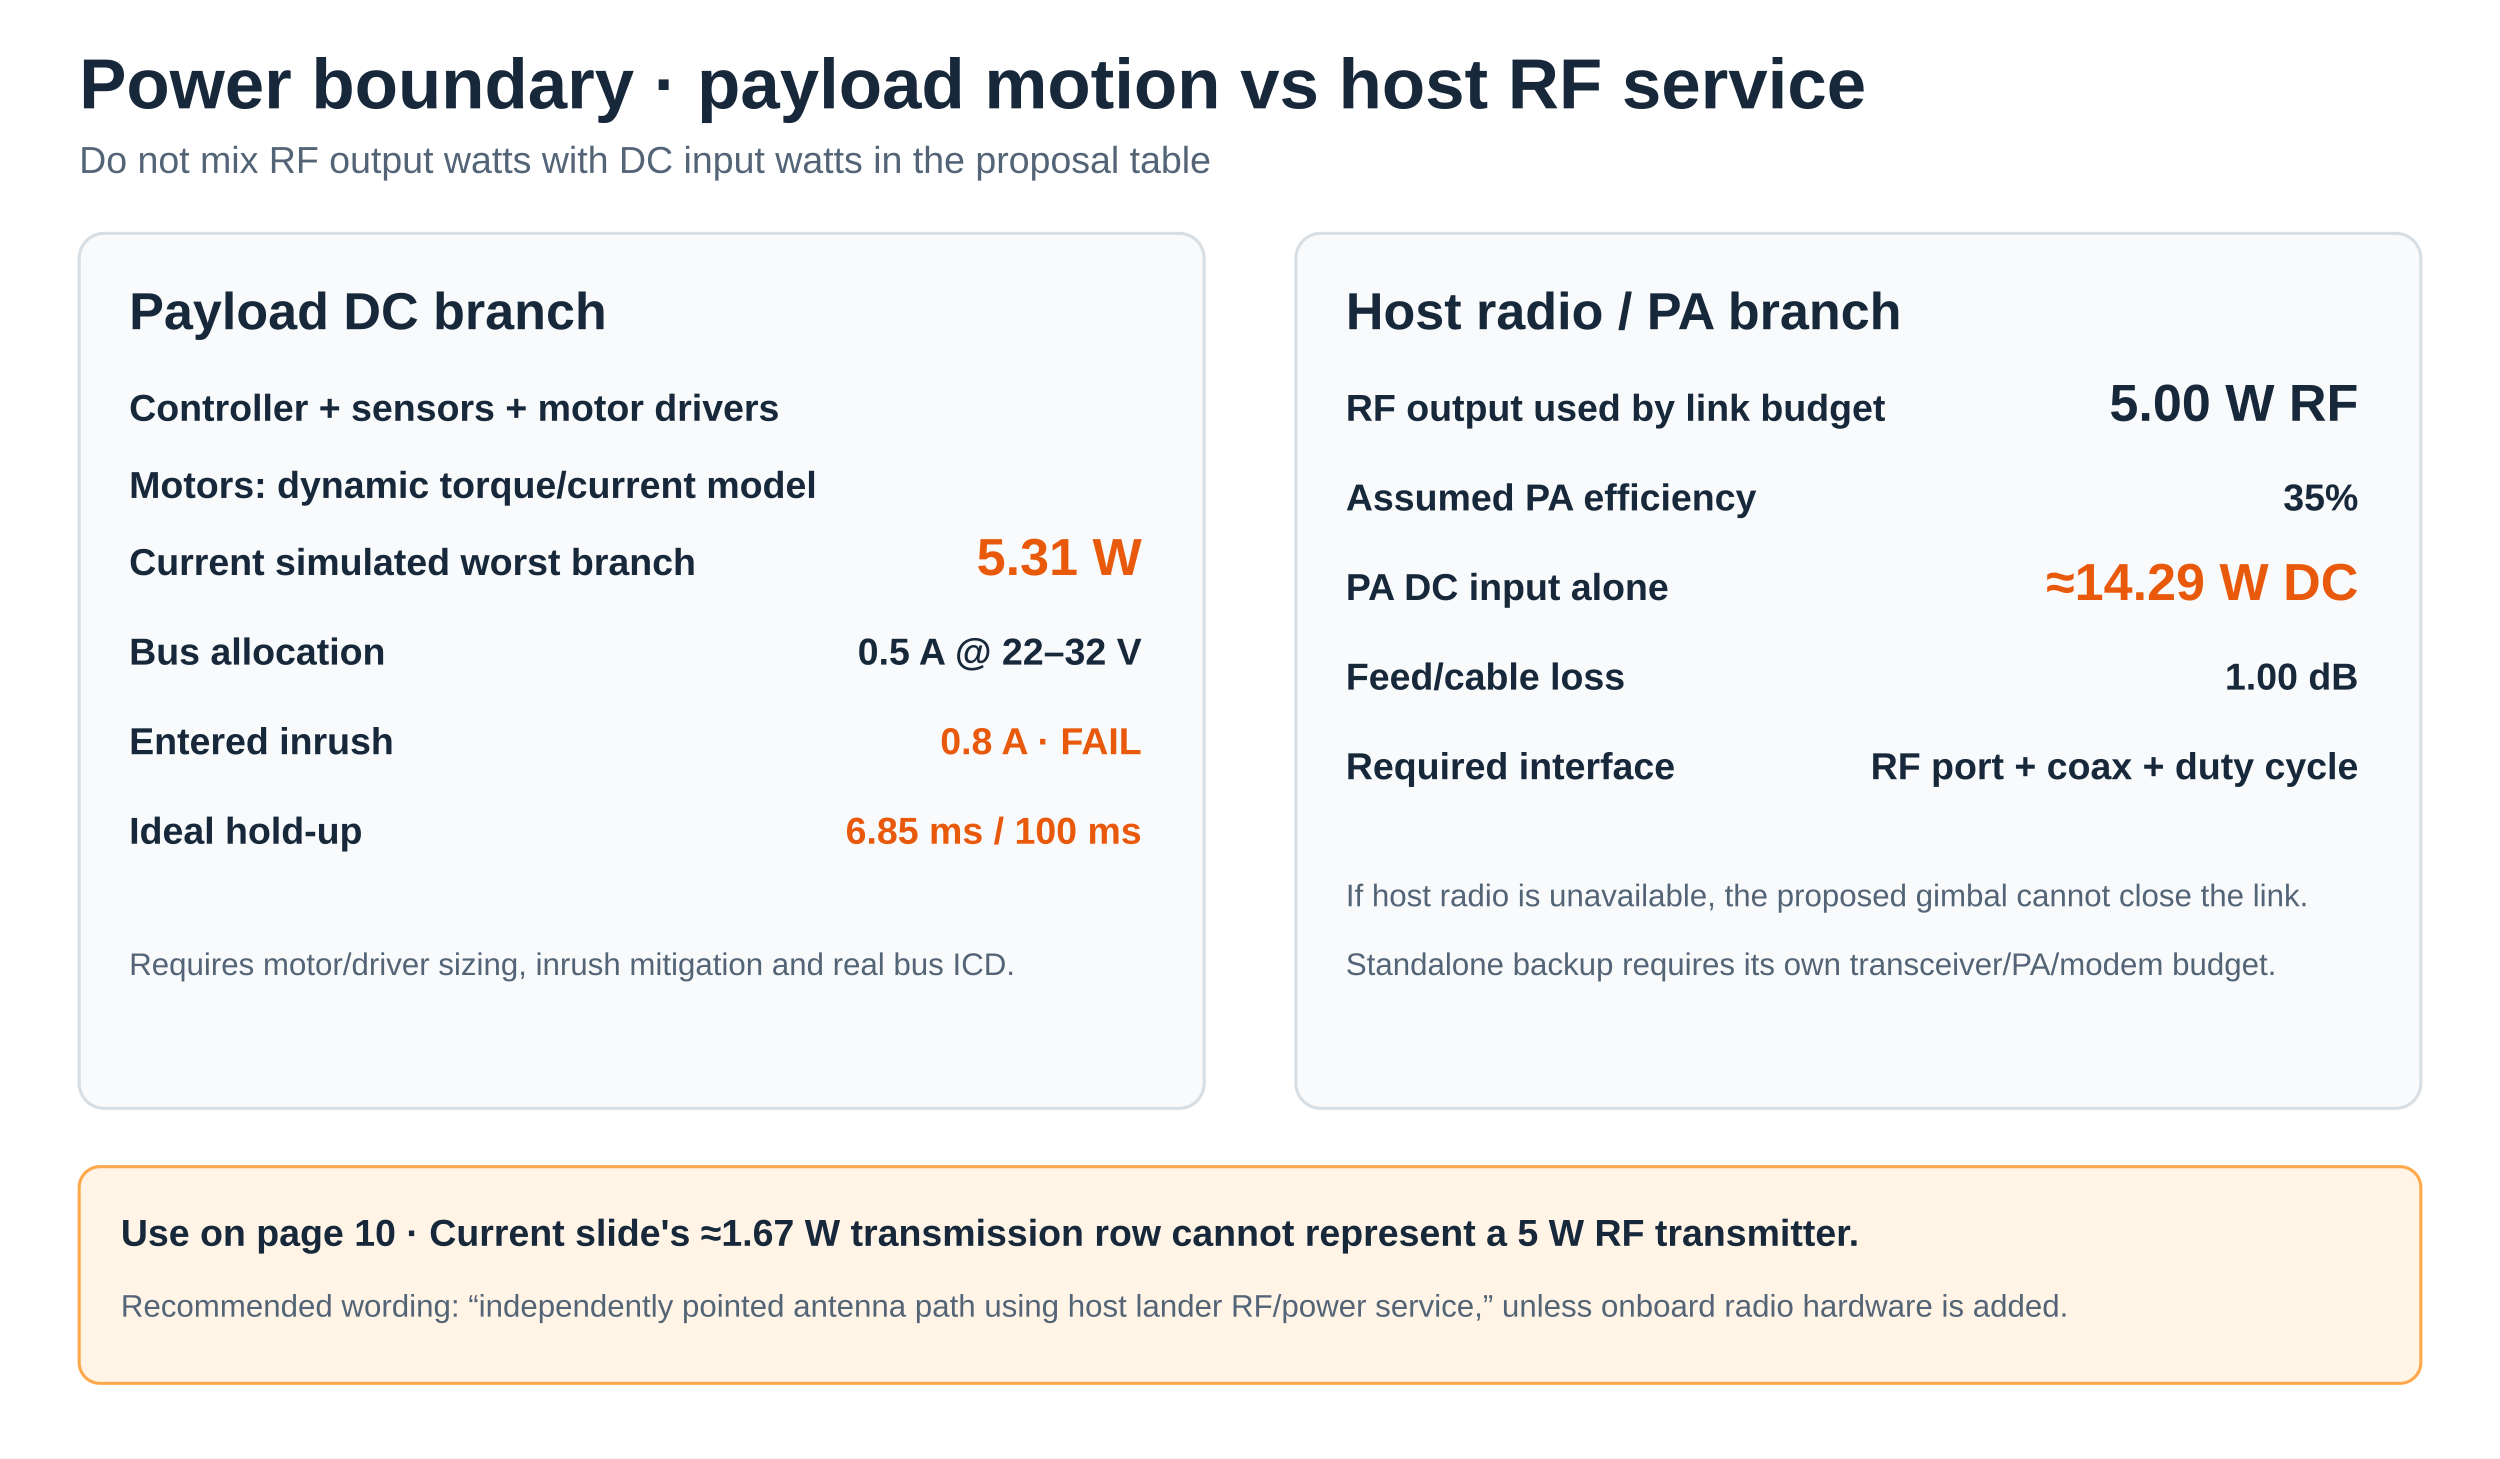
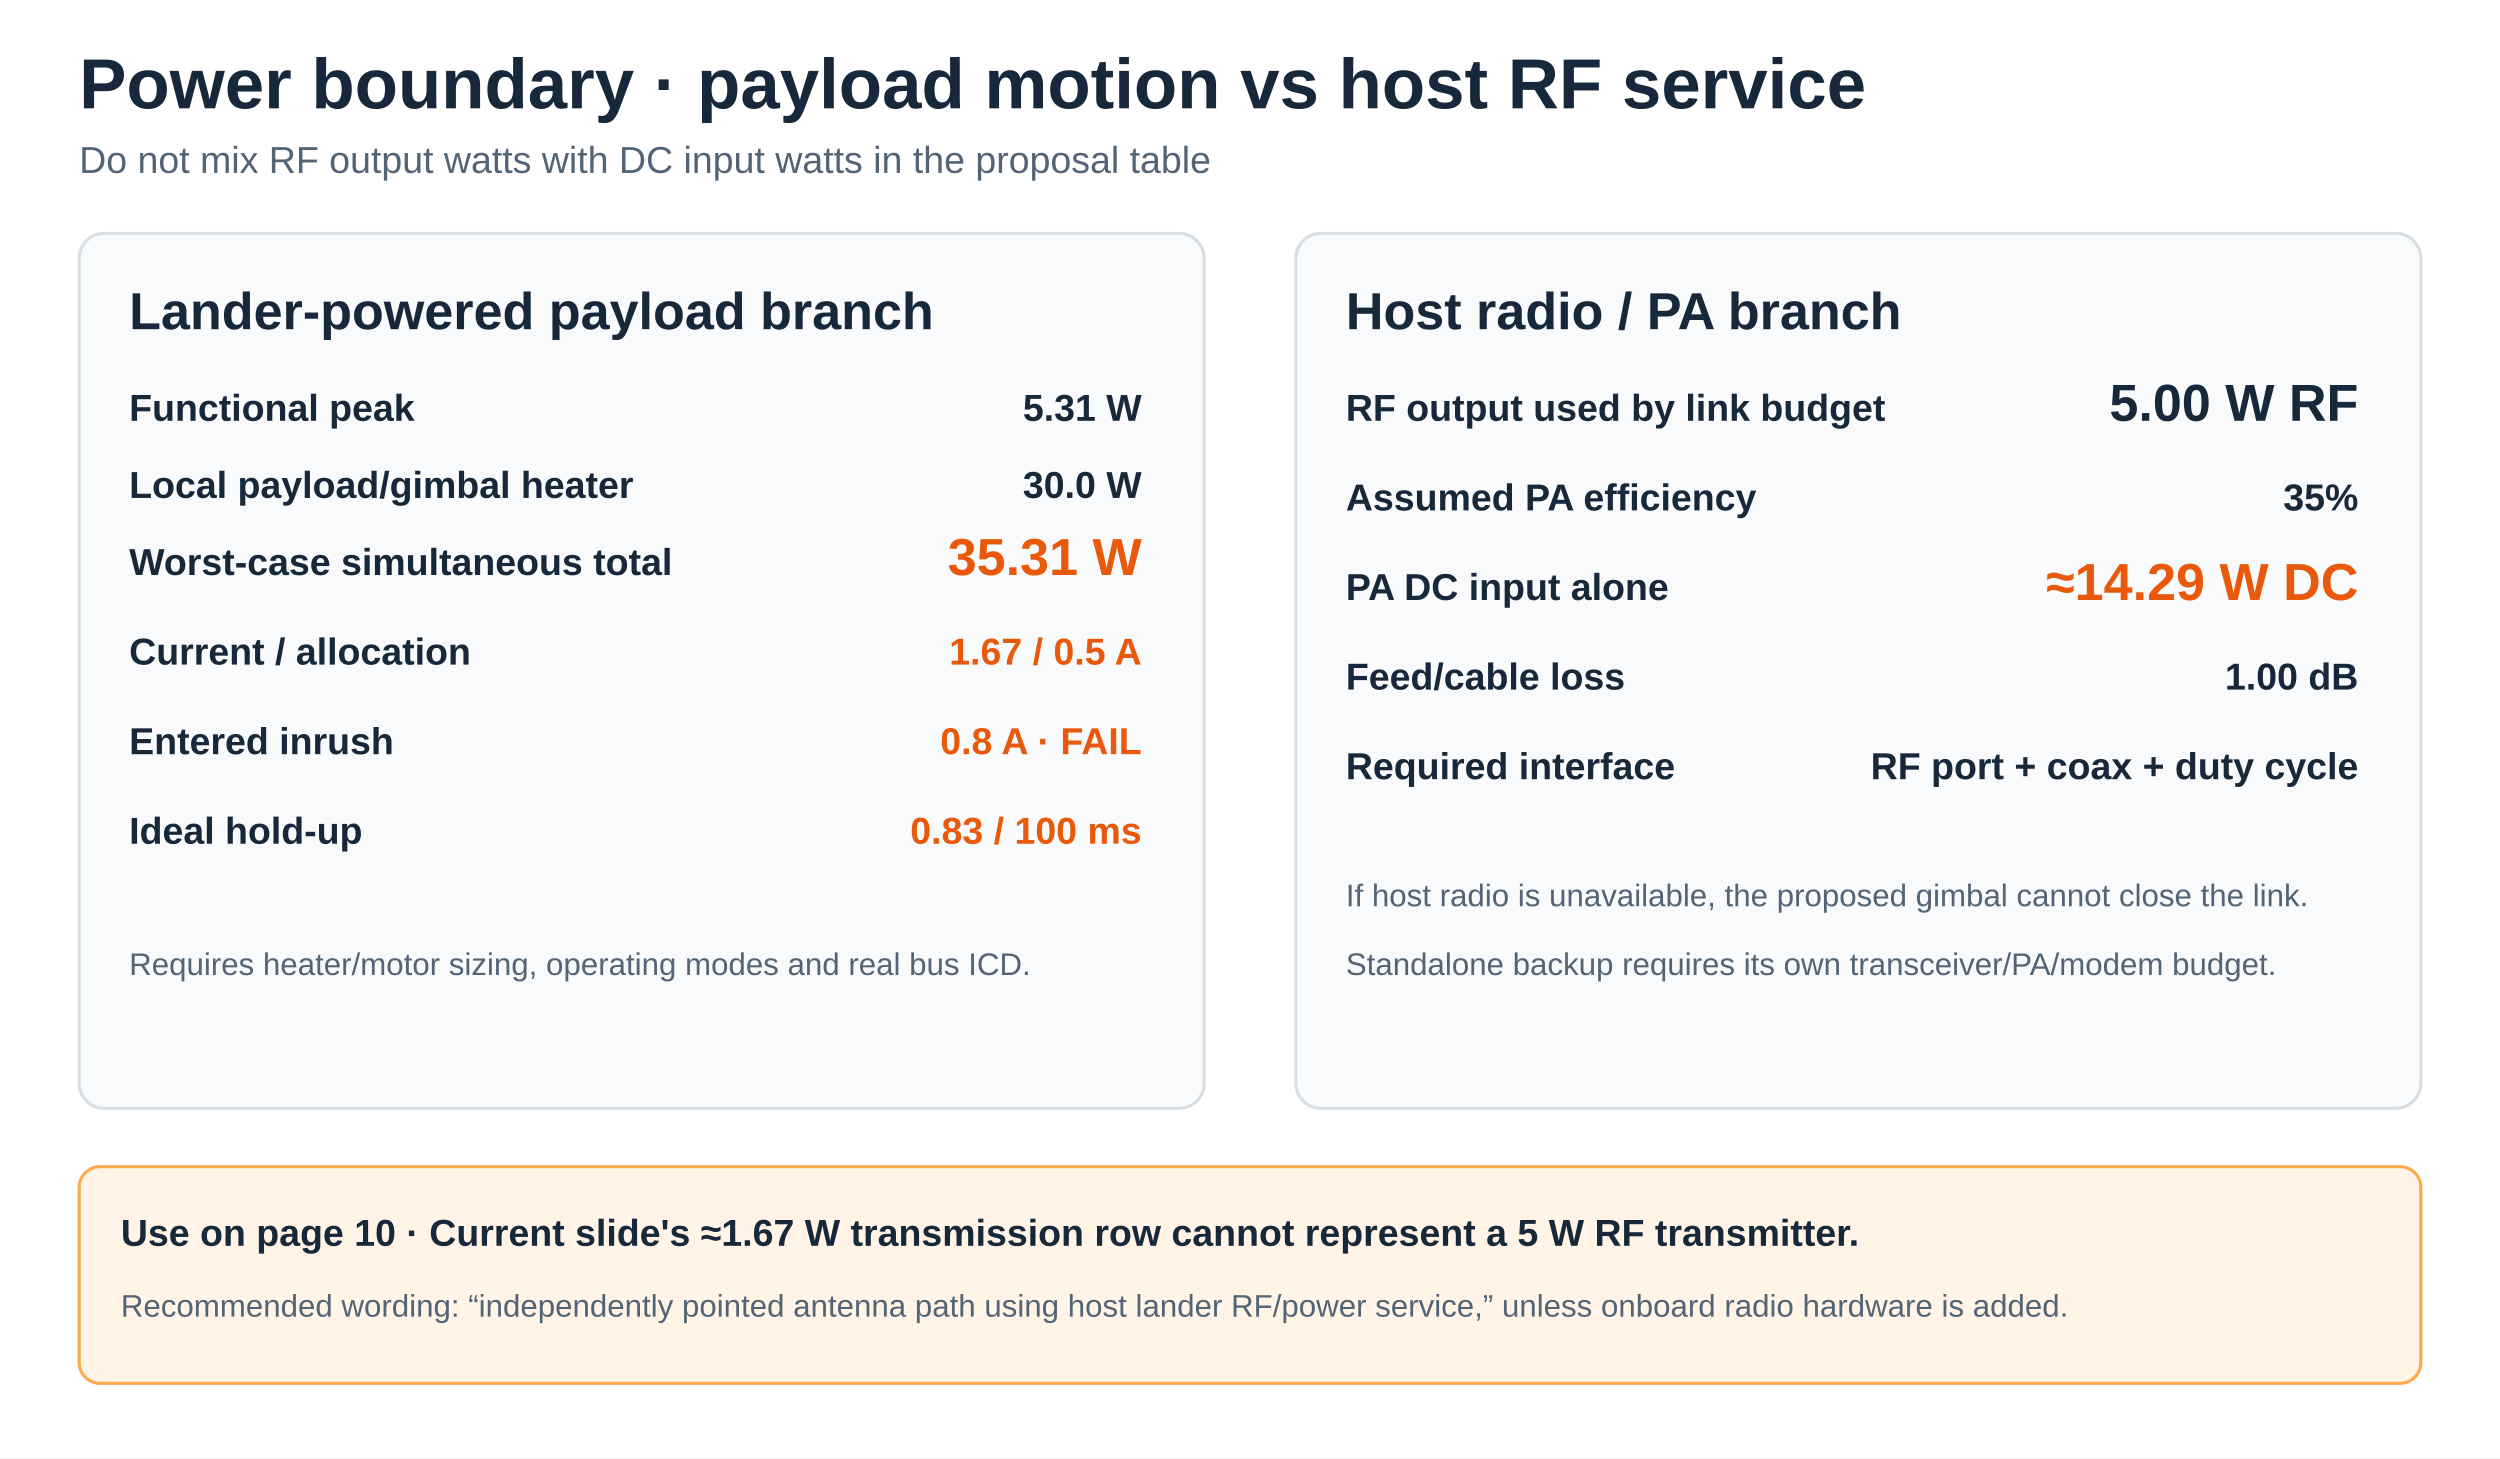
<svg xmlns="http://www.w3.org/2000/svg" width="1200" height="700" viewBox="0 0 1200 700">
  <rect width="100%" height="100%" fill="white" />
  <style>
text{font-family:Arial,"Noto Sans Thai",sans-serif;fill:#17283b}.title{font-size:34px;font-weight:700}.sub{font-size:18px;fill:#526476}.label{font-size:18px;font-weight:700}.value{font-size:25px;font-weight:700}.small{font-size:15px;fill:#526476}.tag{font-size:13px;font-weight:700;letter-spacing:1px}.grid{stroke:#dce3e8;stroke-width:1}.axis{stroke:#71808e;stroke-width:1.5}.green{fill:#66a80f}.orange{fill:#e8590c}.red{fill:#c92a2a}.navy{fill:#17283b}.white{fill:#fff}.card{fill:#f8fafb;stroke:#d7dfe5;stroke-width:1.5}.warn{fill:#fff4e6;stroke:#ffa94d;stroke-width:1.5}</style>
  <text x="38" y="52" class="title">Power boundary · payload motion vs host RF service</text>
  <text x="38" y="83" class="sub">Do not mix RF output watts with DC input watts in the proposal table</text>
  <rect x="38" y="112" width="540" height="420" rx="12" class="card" />
  <rect x="622" y="112" width="540" height="420" rx="12" class="card" />
-   <text x="62" y="158" class="value">Payload DC branch</text>
-   <text x="62" y="202" class="label">Controller + sensors + motor drivers</text>
-   <text x="62" y="239" class="label">Motors: dynamic torque/current model</text>
-   <text x="62" y="276" class="label">Current simulated worst branch</text>
-   <text x="548" y="276" class="value orange" text-anchor="end">5.31 W</text>
-   <text x="62" y="319" class="label">Bus allocation</text>
-   <text x="548" y="319" class="label" text-anchor="end">0.5 A @ 22–32 V</text>
+   <text x="62" y="158" class="value">Lander-powered payload branch</text>
+   <text x="62" y="202" class="label">Functional peak</text>
+   <text x="548" y="202" class="label" text-anchor="end">5.31 W</text>
+   <text x="62" y="239" class="label">Local payload/gimbal heater</text>
+   <text x="548" y="239" class="label" text-anchor="end">30.0 W</text>
+   <text x="62" y="276" class="label">Worst-case simultaneous total</text>
+   <text x="548" y="276" class="value orange" text-anchor="end">35.31 W</text>
+   <text x="62" y="319" class="label">Current / allocation</text>
+   <text x="548" y="319" class="label orange" text-anchor="end">1.67 / 0.5 A</text>
  <text x="62" y="362" class="label">Entered inrush</text>
  <text x="548" y="362" class="label orange" text-anchor="end">0.8 A · FAIL</text>
  <text x="62" y="405" class="label">Ideal hold-up</text>
-   <text x="548" y="405" class="label orange" text-anchor="end">6.85 ms / 100 ms</text>
-   <text x="62" y="468" class="small">Requires motor/driver sizing, inrush mitigation and real bus ICD.</text>
+   <text x="548" y="405" class="label orange" text-anchor="end">0.83 / 100 ms</text>
+   <text x="62" y="468" class="small">Requires heater/motor sizing, operating modes and real bus ICD.</text>
  <text x="646" y="158" class="value">Host radio / PA branch</text>
  <text x="646" y="202" class="label">RF output used by link budget</text>
  <text x="1132" y="202" class="value" text-anchor="end">5.00 W RF</text>
  <text x="646" y="245" class="label">Assumed PA efficiency</text>
  <text x="1132" y="245" class="label" text-anchor="end">35%</text>
  <text x="646" y="288" class="label">PA DC input alone</text>
  <text x="1132" y="288" class="value orange" text-anchor="end">≈14.29 W DC</text>
  <text x="646" y="331" class="label">Feed/cable loss</text>
  <text x="1132" y="331" class="label" text-anchor="end">1.00 dB</text>
  <text x="646" y="374" class="label">Required interface</text>
  <text x="1132" y="374" class="label" text-anchor="end">RF port + coax + duty cycle</text>
  <text x="646" y="435" class="small">If host radio is unavailable, the proposed gimbal cannot close the link.</text>
  <text x="646" y="468" class="small">Standalone backup requires its own transceiver/PA/modem budget.</text>
  <rect x="38" y="560" width="1124" height="104" rx="10" class="warn" />
  <text x="58" y="598" class="label">Use on page 10 · Current slide's ≈1.67 W transmission row cannot represent a 5 W RF transmitter.</text>
  <text x="58" y="632" class="small">Recommended wording: “independently pointed antenna path using host lander RF/power service,” unless onboard radio hardware is added.</text>
</svg>
